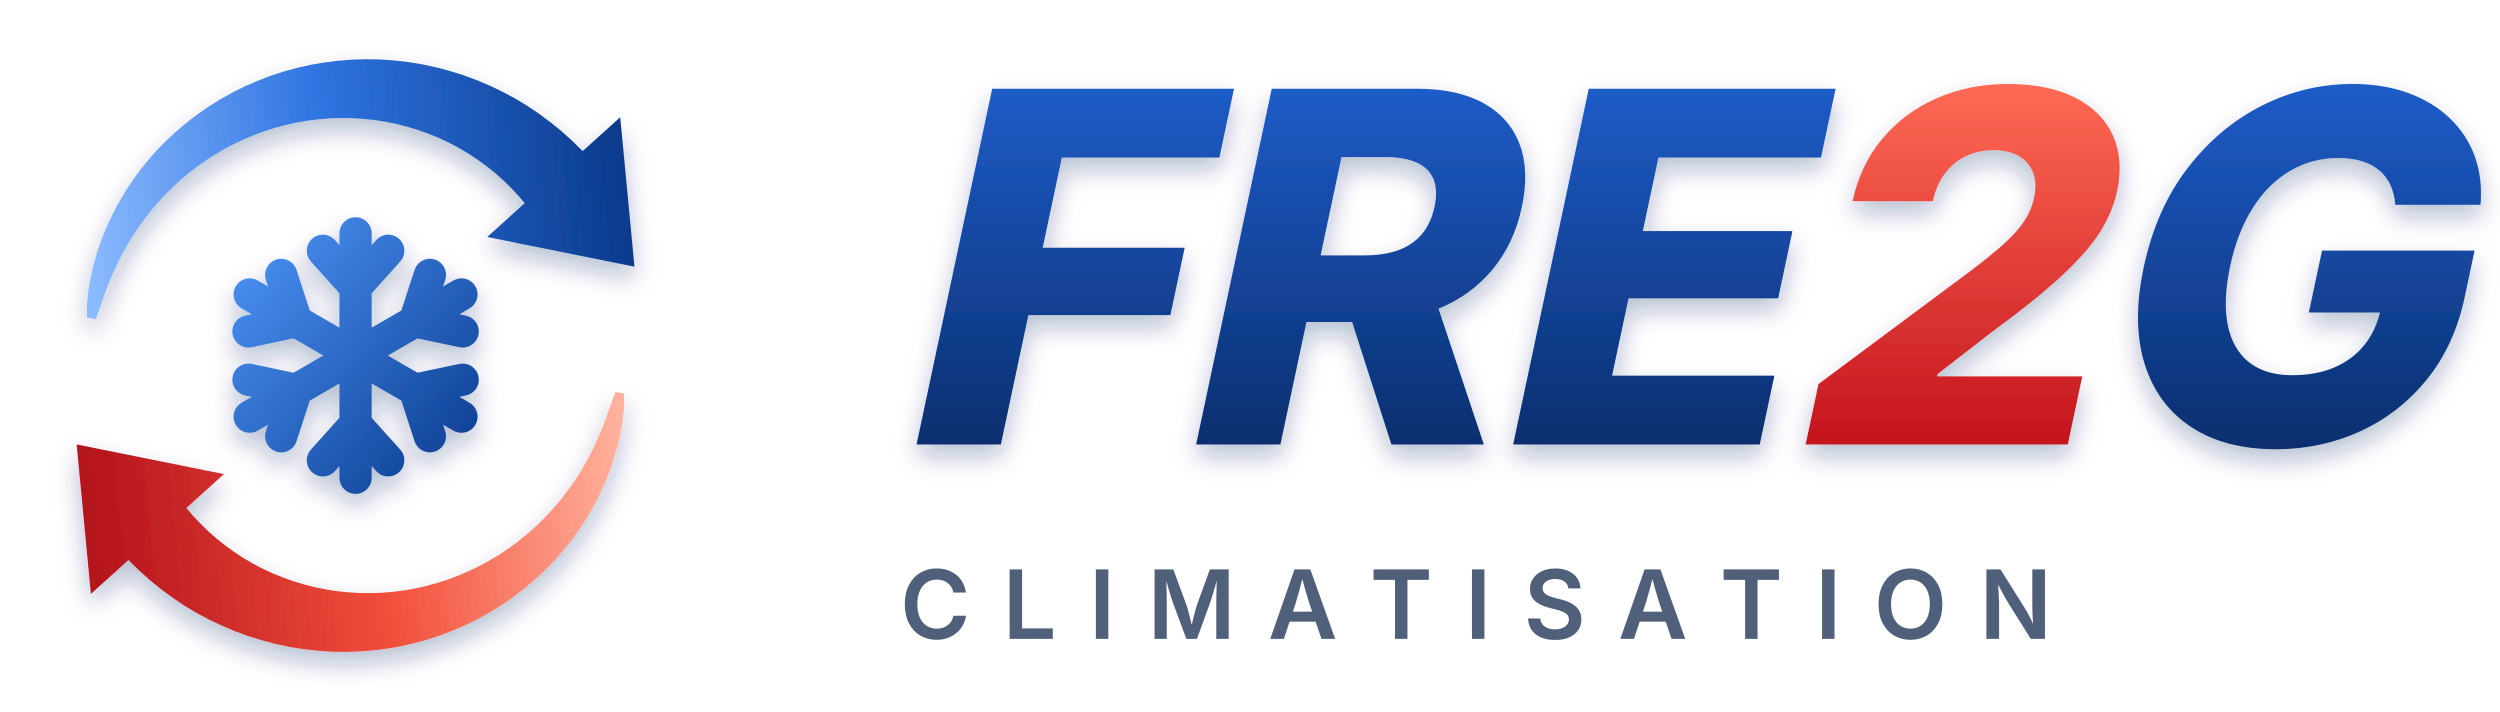
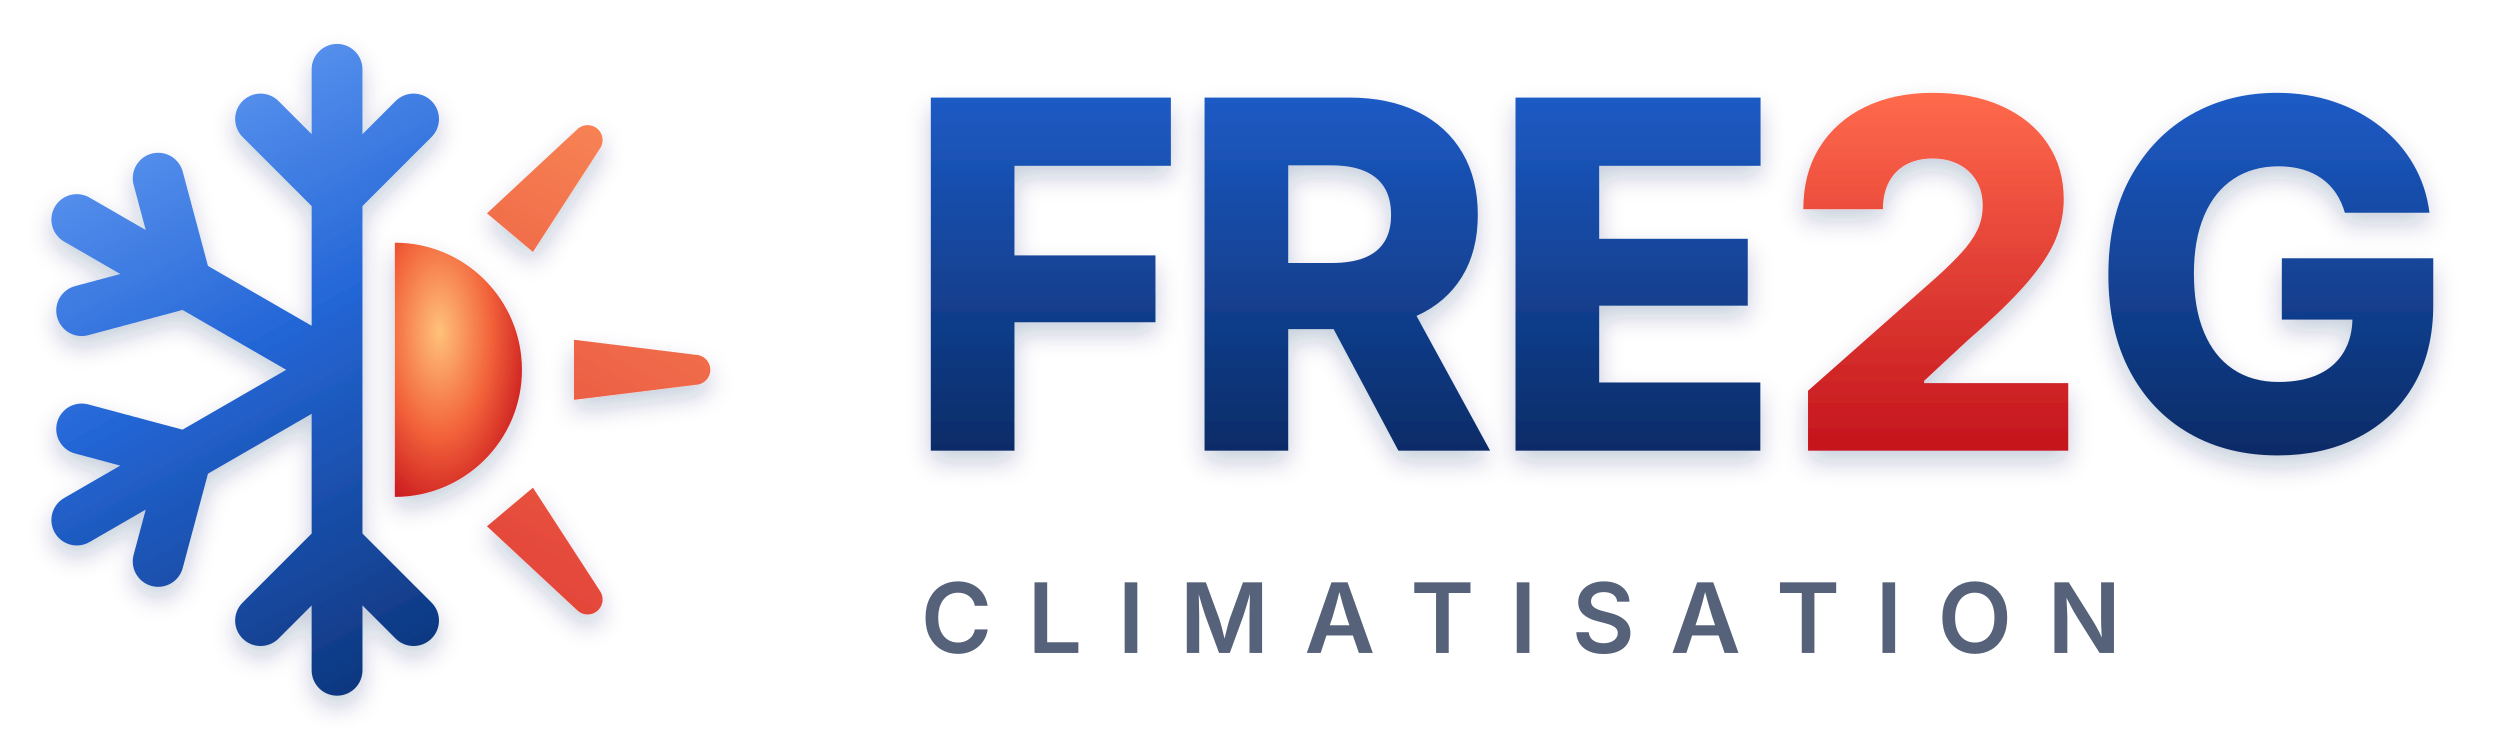
- <svg xmlns="http://www.w3.org/2000/svg" viewBox="0 0 225 64" width="675" height="192">
+ <svg xmlns="http://www.w3.org/2000/svg" viewBox="0 0 216 64" width="649" height="192">
  <defs>
-     <linearGradient id="mb" gradientUnits="userSpaceOnUse" x1="8.2" y1="28.7" x2="57.1" y2="24.0">
-       <stop offset="0" stop-color="#8CBBFF" />
-       <stop offset=".45" stop-color="#2F74E0" />
-       <stop offset="1" stop-color="#0A3A8C" />
+     <linearGradient id="mb" gradientUnits="userSpaceOnUse" x1="0" y1="0" x2="35.2" y2="64">
+       <stop offset="0" stop-color="#7FB2FF" />
+       <stop offset=".5" stop-color="#2466D6" />
+       <stop offset="1" stop-color="#0A2E6E" />
    </linearGradient>
-     <linearGradient id="mr" gradientUnits="userSpaceOnUse" x1="55.8" y1="35.3" x2="6.9" y2="40.0">
-       <stop offset="0" stop-color="#FFB39E" />
-       <stop offset=".45" stop-color="#F2503C" />
-       <stop offset="1" stop-color="#B3121C" />
-     </linearGradient>
-     <linearGradient id="mf" x1="0" y1="0" x2="1" y2="1">
-       <stop offset="0" stop-color="#4C92F5" />
-       <stop offset="1" stop-color="#0B3D91" />
+     <radialGradient id="ms" cx=".35" cy=".35" r=".75">
+       <stop offset="0" stop-color="#FFC27A" />
+       <stop offset=".55" stop-color="#F2623A" />
+       <stop offset="1" stop-color="#C8161E" />
+     </radialGradient>
+     <linearGradient id="mr" gradientUnits="userSpaceOnUse" x1="64" y1="0" x2="28.8" y2="64">
+       <stop offset="0" stop-color="#FF9B5E" />
+       <stop offset="1" stop-color="#D9252B" />
    </linearGradient>
    <linearGradient id="mw" x1="0" y1="0" x2="0" y2="1">
-       <stop offset="0" stop-color="#1E5CC8" />
-       <stop offset="1" stop-color="#0A2E6E" />
+       <stop offset="0" stop-color="#1D5BC6" />
+       <stop offset="1" stop-color="#0A2B66" />
    </linearGradient>
    <linearGradient id="mt" x1="0" y1="0" x2="0" y2="1">
-       <stop offset="0" stop-color="#FF6A55" />
+       <stop offset="0" stop-color="#FF6A4D" />
      <stop offset="1" stop-color="#C4141D" />
    </linearGradient>
-     <filter id="ms" x="-20%" y="-20%" width="140%" height="150%">
-       <feDropShadow dx="0" dy="1.1" stdDeviation="1.1" flood-color="#0B2A66" flood-opacity="0.28" />
+     <filter id="mf" x="-20%" y="-20%" width="140%" height="150%">
+       <feDropShadow dx="0" dy="1" stdDeviation="1" flood-color="#0B2A66" flood-opacity="0.22" />
    </filter>
  </defs>
-   <g filter="url(#ms)">
-     <path d="M7.84 28.60L7.82 27.43L7.94 26.26L8.13 25.10L8.39 23.95L8.71 22.81L9.09 21.68L9.53 20.57L10.03 19.49L10.58 18.42L11.19 17.38L11.84 16.37L12.55 15.39L13.31 14.44L14.11 13.53L14.96 12.66L15.86 11.83L16.79 11.04L17.77 10.29L18.78 9.59L19.82 8.94L20.90 8.34L22.01 7.78L23.15 7.29L24.31 6.84L25.49 6.45L26.70 6.12L27.92 5.84L29.15 5.63L30.40 5.47L31.65 5.37L32.91 5.33L34.18 5.35L35.44 5.44L36.70 5.58L37.95 5.78L39.20 6.05L40.43 6.37L41.65 6.75L42.85 7.19L44.03 7.69L45.19 8.24L46.33 8.85L47.43 9.51L48.50 10.23L49.54 11.00L50.55 11.82L51.51 12.69L52.44 13.60L55.82 10.55L57.10 24.00L43.85 21.33L47.23 18.28L46.60 17.55L45.93 16.84L45.23 16.16L44.50 15.52L43.73 14.91L42.93 14.33L42.11 13.79L41.26 13.29L40.38 12.83L39.49 12.41L38.57 12.04L37.63 11.70L36.67 11.41L35.71 11.16L34.72 10.96L33.73 10.80L32.73 10.70L31.72 10.63L30.71 10.62L29.69 10.65L28.68 10.73L27.67 10.86L26.66 11.03L25.66 11.26L24.67 11.53L23.69 11.84L22.72 12.21L21.77 12.62L20.83 13.07L19.92 13.57L19.02 14.11L18.15 14.70L17.31 15.32L16.49 15.99L15.70 16.69L14.95 17.44L14.22 18.22L13.53 19.03L12.88 19.88L12.26 20.76L11.68 21.67L11.14 22.60L10.64 23.57L10.18 24.56L9.76 25.57L9.37 26.60L9.01 27.65L8.63 28.72Z" fill="url(#mb)" />
-     <path d="M56.16 35.40L56.18 36.57L56.06 37.74L55.87 38.90L55.61 40.05L55.29 41.19L54.91 42.32L54.47 43.43L53.97 44.51L53.42 45.58L52.81 46.62L52.16 47.63L51.45 48.61L50.69 49.56L49.89 50.47L49.04 51.34L48.14 52.17L47.21 52.96L46.23 53.71L45.22 54.41L44.18 55.06L43.10 55.66L41.99 56.22L40.85 56.71L39.69 57.16L38.51 57.55L37.30 57.88L36.08 58.16L34.85 58.37L33.60 58.53L32.35 58.63L31.09 58.67L29.82 58.65L28.56 58.56L27.30 58.42L26.05 58.22L24.80 57.95L23.57 57.63L22.35 57.25L21.15 56.81L19.97 56.31L18.81 55.76L17.67 55.15L16.57 54.49L15.50 53.77L14.46 53.00L13.45 52.18L12.49 51.31L11.56 50.40L8.18 53.45L6.90 40.00L20.15 42.67L16.77 45.72L17.40 46.45L18.07 47.16L18.77 47.84L19.50 48.48L20.27 49.09L21.07 49.67L21.89 50.21L22.74 50.71L23.62 51.17L24.51 51.59L25.43 51.96L26.37 52.30L27.33 52.59L28.29 52.84L29.28 53.04L30.27 53.20L31.27 53.30L32.28 53.37L33.29 53.38L34.31 53.35L35.32 53.27L36.33 53.14L37.34 52.97L38.34 52.74L39.33 52.47L40.31 52.16L41.28 51.79L42.23 51.38L43.17 50.93L44.08 50.43L44.98 49.89L45.85 49.30L46.69 48.68L47.51 48.01L48.30 47.31L49.05 46.56L49.78 45.78L50.47 44.97L51.12 44.12L51.74 43.24L52.32 42.33L52.86 41.40L53.36 40.43L53.82 39.44L54.24 38.43L54.63 37.40L54.99 36.35L55.37 35.28Z" fill="url(#mr)" />
-     <path d="M32.00 32.00L32.00 21.00M32.00 25.84L29.06 22.57M32.00 25.84L34.94 22.57M32.00 32.00L32.00 43.00M32.00 38.16L34.94 41.43M32.00 38.16L29.06 41.43M32.00 32.00L41.53 26.50M37.33 28.92L38.69 24.74M37.33 28.92L41.64 29.83M32.00 32.00L22.47 37.50M26.67 35.08L25.31 39.26M26.67 35.08L22.36 34.17M32.00 32.00L41.53 37.50M37.33 35.08L41.64 34.17M37.33 35.08L38.69 39.26M32.00 32.00L22.47 26.50M26.67 28.92L22.36 29.83M26.67 28.92L25.31 24.74" stroke="url(#mf)" stroke-width="2.9" stroke-linecap="round" fill="none" />
+   <g filter="url(#mf)">
+     <path d="M29.00 32.00L29.00 6.00M29.00 16.92L22.38 10.30M29.00 16.92L35.62 10.30M29.00 32.00L6.48 19.00M15.94 24.46L6.90 26.88M15.94 24.46L13.52 15.42M29.00 32.00L6.48 45.00M15.94 39.54L13.52 48.58M15.94 39.54L6.90 37.12M29.00 32.00L29.00 58.00M29.00 47.08L35.62 53.70M29.00 47.08L22.38 53.70" stroke="url(#mb)" stroke-width="4.40" stroke-linecap="round" stroke-linejoin="round" fill="none" />
+     <path d="M34.00 21.00A11.00 11.00 0 0 1 34.00 43.00Z" fill="url(#ms)" />
+     <path d="M41.97 18.46L49.72 11.25A1.30 1.30 0 0 1 51.71 12.92L45.95 21.80ZM49.50 29.40L60.00 30.70A1.30 1.30 0 0 1 60.00 33.30L49.50 34.60ZM45.95 42.20L51.71 51.08A1.30 1.30 0 0 1 49.72 52.75L41.97 45.54Z" fill="url(#mr)" />
  </g>
-   <g filter="url(#ms)">
-     <path d="M82.492 40.0 89.296 7.988H111.06L109.745 14.176H95.565L93.839 22.297H106.622L105.334 28.355H92.551L90.076 40.0ZM107.652 40.0 114.456 7.988H127.562Q131.171 7.988 133.516 9.288Q135.861 10.588 136.761 12.973Q137.661 15.357 136.967 18.623Q136.269 21.91 134.334 24.241Q132.399 26.572 129.479 27.775Q126.559 28.979 122.885 28.979H114.528L115.802 22.984H122.784Q124.568 22.984 125.86 22.512Q127.153 22.039 127.971 21.072Q128.789 20.105 129.104 18.623Q129.424 17.119 129.021 16.131Q128.619 15.143 127.523 14.638Q126.428 14.133 124.644 14.133H120.734L115.236 40.0ZM125.226 40.0 120.537 25.369H128.658L133.541 40.0ZM136.185 40.0 142.989 7.988H165.204L163.889 14.176H149.258L147.851 20.793H161.322L160.034 26.852H146.564L145.084 33.812H159.693L158.378 40.0ZM204.817 40.43Q200.262 40.43 197.226 38.442Q194.189 36.455 193.026 32.781Q191.862 29.107 192.935 24.059Q194.05 18.816 196.885 15.132Q199.719 11.447 203.581 9.503Q207.443 7.559 211.718 7.559Q214.489 7.559 216.694 8.354Q218.899 9.148 220.447 10.609Q221.995 12.07 222.722 14.058Q223.449 16.045 223.243 18.43H215.573Q215.504 17.441 215.144 16.657Q214.785 15.873 214.128 15.325Q213.471 14.777 212.552 14.498Q211.634 14.219 210.431 14.219Q208.111 14.219 206.139 15.357Q204.168 16.496 202.77 18.677Q201.372 20.857 200.714 23.951Q200.052 27.066 200.499 29.258Q200.946 31.449 202.419 32.609Q203.891 33.77 206.297 33.77Q208.467 33.77 210.111 33.061Q211.755 32.352 212.809 31.03Q213.863 29.709 214.242 27.926L215.641 28.119H207.799L208.982 22.555H222.71L221.815 26.766Q220.906 31.041 218.451 34.103Q215.995 37.164 212.458 38.797Q208.92 40.43 204.817 40.43Z" fill="url(#mw)" />
-     <path d="M162.511 40.0 163.667 34.564 177.499 24.273Q179.086 23.07 180.238 22.05Q181.389 21.029 182.098 20.02Q182.807 19.01 183.067 17.785Q183.35 16.453 182.963 15.497Q182.575 14.541 181.664 14.025Q180.753 13.51 179.421 13.51Q178.068 13.51 176.944 14.047Q175.82 14.584 175.042 15.615Q174.264 16.646 173.954 18.107H166.735Q167.425 14.863 169.399 12.5Q171.373 10.137 174.289 8.848Q177.206 7.559 180.708 7.559Q184.317 7.559 186.734 8.772Q189.151 9.986 190.148 12.167Q191.146 14.348 190.538 17.205Q190.15 19.031 189.054 20.804Q187.957 22.576 185.611 24.768Q183.266 26.959 179.146 29.967L174.386 33.662L174.34 33.877H187.403L186.101 40.0Z" fill="url(#mt)" />
+   <g filter="url(#mf)">
+     <path d="M80.379 39.0V8.443H101.153V14.35H87.618V22.102H99.82V27.885H87.618V39.0ZM104.068 39.0V8.443H116.578Q120.023 8.443 122.525 9.684Q125.027 10.925 126.37 13.201Q127.713 15.478 127.713 18.595Q127.713 21.732 126.339 23.958Q124.965 26.183 122.422 27.331Q119.879 28.479 116.372 28.479H108.395V22.758H115.06Q116.762 22.758 117.9 22.307Q119.038 21.855 119.623 20.933Q120.207 20.01 120.207 18.595Q120.207 17.159 119.623 16.216Q119.038 15.272 117.89 14.791Q116.742 14.309 115.039 14.309H111.307V39.0ZM120.843 39.0 113.399 25.034H121.151L128.78 39.0ZM130.976 39.0V8.443H152.181V14.35H138.216V20.666H151.074V26.449H138.216V33.094H152.161V39.0ZM196.94 39.41Q192.592 39.41 189.29 37.513Q185.988 35.616 184.133 32.109Q182.277 28.603 182.277 23.783Q182.277 18.779 184.235 15.262Q186.194 11.745 189.485 9.889Q192.777 8.033 196.858 8.033Q199.503 8.033 201.769 8.792Q204.035 9.551 205.809 10.945Q207.583 12.34 208.68 14.237Q209.778 16.134 210.065 18.41H202.743Q202.477 17.467 201.974 16.718Q201.472 15.97 200.734 15.447Q199.995 14.924 199.062 14.657Q198.129 14.391 196.981 14.391Q194.766 14.391 193.115 15.478Q191.464 16.564 190.572 18.646Q189.68 20.728 189.68 23.681Q189.68 26.654 190.551 28.746Q191.423 30.838 193.064 31.945Q194.704 33.053 197.001 33.053Q199.072 33.053 200.498 32.376Q201.923 31.699 202.661 30.438Q203.4 29.177 203.4 27.475L204.774 27.659H197.288V22.348H210.393V26.367Q210.393 30.448 208.67 33.371Q206.947 36.293 203.902 37.852Q200.857 39.41 196.94 39.41Z" fill="url(#mw)" />
+     <path d="M156.288 39.0V33.812L167.403 23.988Q168.675 22.84 169.567 21.866Q170.459 20.892 170.931 19.928Q171.402 18.964 171.402 17.795Q171.402 16.523 170.838 15.611Q170.274 14.698 169.3 14.206Q168.326 13.714 167.055 13.714Q165.763 13.714 164.799 14.227Q163.835 14.739 163.302 15.724Q162.769 16.708 162.769 18.103H155.878Q155.878 15.006 157.283 12.75Q158.688 10.494 161.21 9.264Q163.732 8.033 167.075 8.033Q170.521 8.033 173.074 9.192Q175.627 10.351 177.021 12.432Q178.416 14.514 178.416 17.241Q178.416 18.984 177.729 20.676Q177.042 22.368 175.248 24.46Q173.453 26.552 170.131 29.423L166.337 32.95V33.155H178.806V39.0Z" fill="url(#mt)" />
  </g>
-   <path d="M84.296 57.584Q83.473 57.584 82.827 57.202Q82.18 56.82 81.806 56.102Q81.433 55.384 81.433 54.376Q81.433 53.364 81.808 52.644Q82.184 51.923 82.833 51.541Q83.482 51.159 84.296 51.159Q84.809 51.159 85.256 51.304Q85.703 51.449 86.054 51.728Q86.404 52.007 86.631 52.411Q86.858 52.814 86.933 53.326H85.804Q85.749 53.045 85.617 52.83Q85.485 52.616 85.287 52.467Q85.09 52.318 84.842 52.24Q84.595 52.163 84.313 52.163Q83.801 52.163 83.404 52.421Q83.007 52.679 82.783 53.173Q82.558 53.666 82.558 54.376Q82.558 55.094 82.785 55.585Q83.011 56.076 83.408 56.328Q83.805 56.58 84.309 56.58Q84.59 56.58 84.838 56.503Q85.086 56.425 85.285 56.276Q85.485 56.127 85.619 55.911Q85.754 55.694 85.804 55.417H86.938Q86.875 55.867 86.663 56.259Q86.451 56.652 86.106 56.95Q85.762 57.248 85.306 57.416Q84.851 57.584 84.296 57.584ZM90.867 57.5V51.243H91.988V56.555H94.751V57.5ZM99.75 51.243V57.5H98.629V51.243ZM103.91 57.5V51.243H105.598L106.787 54.472Q106.85 54.653 106.927 54.936Q107.005 55.22 107.087 55.547Q107.169 55.875 107.242 56.188Q107.316 56.501 107.366 56.74H107.139Q107.19 56.505 107.263 56.196Q107.337 55.888 107.419 55.558Q107.5 55.228 107.578 54.943Q107.656 54.657 107.715 54.472L108.89 51.243H110.583V57.5H109.466V54.342Q109.466 54.141 109.47 53.855Q109.474 53.57 109.483 53.242Q109.491 52.914 109.499 52.581Q109.508 52.247 109.508 51.944H109.588Q109.504 52.276 109.405 52.623Q109.306 52.969 109.21 53.294Q109.113 53.62 109.027 53.893Q108.941 54.166 108.878 54.342L107.723 57.5H106.77L105.598 54.342Q105.535 54.166 105.449 53.899Q105.363 53.633 105.264 53.309Q105.166 52.986 105.067 52.635Q104.968 52.285 104.872 51.944H104.964Q104.968 52.226 104.977 52.555Q104.985 52.885 104.991 53.217Q104.998 53.549 105.004 53.84Q105.01 54.132 105.01 54.342V57.5ZM114.323 57.5 116.506 51.243H117.93L120.164 57.5H118.933L117.821 54.25Q117.657 53.746 117.48 53.11Q117.304 52.474 117.09 51.663H117.325Q117.115 52.482 116.945 53.122Q116.775 53.763 116.624 54.25L115.549 57.5ZM115.595 55.95V55.048H118.891V55.95ZM123.618 52.188V51.243H128.598V52.188H126.671V57.5H125.55V52.188ZM133.598 51.243V57.5H132.477V51.243ZM139.954 57.597Q139.227 57.597 138.692 57.37Q138.157 57.143 137.854 56.711Q137.552 56.278 137.527 55.661H138.631Q138.66 55.988 138.837 56.207Q139.013 56.425 139.303 56.532Q139.593 56.639 139.945 56.639Q140.315 56.639 140.598 56.526Q140.882 56.412 141.041 56.209Q141.201 56.005 141.201 55.736Q141.201 55.493 141.06 55.333Q140.92 55.174 140.666 55.062Q140.412 54.951 140.071 54.867L139.362 54.682Q138.576 54.481 138.138 54.073Q137.699 53.666 137.699 53.003Q137.699 52.448 137.997 52.033Q138.295 51.617 138.812 51.388Q139.328 51.159 139.983 51.159Q140.651 51.159 141.155 51.39Q141.659 51.621 141.942 52.028Q142.226 52.436 142.238 52.956H141.151Q141.109 52.553 140.792 52.333Q140.475 52.112 139.966 52.112Q139.614 52.112 139.36 52.219Q139.106 52.327 138.969 52.511Q138.833 52.696 138.833 52.935Q138.833 53.196 138.994 53.364Q139.156 53.532 139.402 53.633Q139.647 53.733 139.899 53.796L140.483 53.947Q140.831 54.031 141.159 54.17Q141.487 54.309 141.749 54.521Q142.011 54.733 142.167 55.035Q142.322 55.337 142.322 55.745Q142.322 56.295 142.041 56.713Q141.759 57.13 141.23 57.364Q140.701 57.597 139.954 57.597ZM145.831 57.5 148.015 51.243H149.438L151.672 57.5H150.442L149.329 54.25Q149.165 53.746 148.989 53.11Q148.813 52.474 148.598 51.663H148.833Q148.624 52.482 148.453 53.122Q148.283 53.763 148.132 54.25L147.057 57.5ZM147.103 55.95V55.048H150.4V55.95ZM155.126 52.188V51.243H160.107V52.188H158.179V57.5H157.058V52.188ZM165.106 51.243V57.5H163.985V51.243ZM171.945 57.584Q171.122 57.584 170.471 57.202Q169.82 56.82 169.445 56.102Q169.069 55.384 169.069 54.376Q169.069 53.364 169.445 52.644Q169.82 51.923 170.471 51.541Q171.122 51.159 171.945 51.159Q172.764 51.159 173.413 51.541Q174.062 51.923 174.437 52.644Q174.813 53.364 174.813 54.376Q174.813 55.384 174.437 56.104Q174.062 56.824 173.413 57.204Q172.764 57.584 171.945 57.584ZM171.945 56.58Q172.453 56.58 172.846 56.326Q173.239 56.072 173.461 55.579Q173.684 55.085 173.684 54.376Q173.684 53.658 173.461 53.164Q173.239 52.671 172.846 52.417Q172.453 52.163 171.945 52.163Q171.433 52.163 171.038 52.419Q170.643 52.675 170.419 53.169Q170.194 53.662 170.194 54.376Q170.194 55.085 170.419 55.577Q170.643 56.068 171.038 56.324Q171.433 56.58 171.945 56.58ZM178.776 57.5V51.243H180.044L182.206 54.691Q182.341 54.905 182.492 55.176Q182.643 55.447 182.807 55.78Q182.971 56.114 183.13 56.522H183.004Q182.975 56.169 182.952 55.797Q182.929 55.426 182.918 55.092Q182.908 54.758 182.908 54.527V51.243H184.046V57.5H182.773L180.821 54.397Q180.636 54.099 180.472 53.809Q180.308 53.519 180.119 53.154Q179.93 52.788 179.662 52.272H179.821Q179.846 52.73 179.867 53.139Q179.888 53.549 179.903 53.872Q179.918 54.195 179.918 54.393V57.5Z" fill="#51607A" />
+   <path d="M82.72 56.582Q81.916 56.582 81.284 56.209Q80.653 55.836 80.287 55.134Q79.922 54.433 79.922 53.448Q79.922 52.46 80.29 51.757Q80.657 51.053 81.29 50.68Q81.924 50.307 82.72 50.307Q83.22 50.307 83.657 50.448Q84.094 50.59 84.436 50.862Q84.779 51.135 85 51.529Q85.222 51.923 85.296 52.423H84.192Q84.139 52.148 84.01 51.939Q83.88 51.73 83.688 51.584Q83.495 51.439 83.253 51.363Q83.011 51.287 82.736 51.287Q82.236 51.287 81.848 51.539Q81.461 51.791 81.241 52.273Q81.022 52.755 81.022 53.448Q81.022 54.15 81.243 54.63Q81.465 55.11 81.852 55.356Q82.24 55.602 82.732 55.602Q83.007 55.602 83.249 55.526Q83.491 55.45 83.686 55.304Q83.88 55.159 84.012 54.948Q84.143 54.736 84.192 54.466H85.3Q85.238 54.904 85.031 55.288Q84.824 55.671 84.488 55.963Q84.151 56.254 83.706 56.418Q83.261 56.582 82.72 56.582ZM89.354 56.5V50.389H90.45V55.577H93.148V56.5ZM98.249 50.389V56.5H97.154V50.389ZM102.53 56.5V50.389H104.179L105.339 53.543Q105.401 53.719 105.477 53.996Q105.553 54.273 105.633 54.593Q105.713 54.913 105.784 55.218Q105.856 55.524 105.905 55.758H105.684Q105.733 55.528 105.805 55.226Q105.877 54.925 105.957 54.603Q106.037 54.281 106.112 54.002Q106.188 53.723 106.246 53.543L107.394 50.389H109.047V56.5H107.956V53.416Q107.956 53.219 107.96 52.94Q107.964 52.661 107.972 52.341Q107.981 52.021 107.989 51.695Q107.997 51.369 107.997 51.074H108.075Q107.993 51.398 107.897 51.736Q107.8 52.074 107.706 52.392Q107.612 52.71 107.527 52.977Q107.443 53.243 107.382 53.416L106.254 56.5H105.323L104.179 53.416Q104.117 53.243 104.033 52.983Q103.949 52.722 103.852 52.407Q103.756 52.091 103.66 51.748Q103.563 51.406 103.469 51.074H103.559Q103.563 51.348 103.571 51.67Q103.58 51.992 103.586 52.316Q103.592 52.64 103.598 52.925Q103.604 53.211 103.604 53.416V56.5ZM112.917 56.5 115.05 50.389H116.441L118.623 56.5H117.421L116.334 53.325Q116.174 52.833 116.002 52.212Q115.829 51.59 115.62 50.799H115.85Q115.645 51.599 115.479 52.224Q115.313 52.85 115.165 53.325L114.115 56.5ZM114.16 54.987V54.105H117.38V54.987ZM122.214 51.312V50.389H127.079V51.312H125.196V56.5H124.101V51.312ZM132.179 50.389V56.5H131.084V50.389ZM138.605 56.594Q137.895 56.594 137.372 56.373Q136.849 56.151 136.554 55.729Q136.259 55.306 136.234 54.704H137.313Q137.342 55.023 137.514 55.237Q137.686 55.45 137.969 55.555Q138.252 55.659 138.597 55.659Q138.958 55.659 139.234 55.548Q139.511 55.438 139.667 55.239Q139.823 55.04 139.823 54.777Q139.823 54.539 139.686 54.384Q139.548 54.228 139.3 54.119Q139.052 54.01 138.72 53.928L138.027 53.748Q137.26 53.551 136.831 53.153Q136.402 52.755 136.402 52.107Q136.402 51.566 136.694 51.16Q136.985 50.754 137.489 50.53Q137.994 50.307 138.634 50.307Q139.286 50.307 139.778 50.532Q140.27 50.758 140.547 51.156Q140.824 51.554 140.836 52.062H139.774Q139.733 51.668 139.423 51.453Q139.113 51.238 138.617 51.238Q138.273 51.238 138.025 51.342Q137.776 51.447 137.643 51.627Q137.51 51.808 137.51 52.042Q137.51 52.296 137.668 52.46Q137.826 52.624 138.066 52.722Q138.305 52.821 138.552 52.882L139.122 53.03Q139.462 53.112 139.782 53.247Q140.102 53.383 140.358 53.59Q140.615 53.797 140.766 54.092Q140.918 54.388 140.918 54.786Q140.918 55.323 140.643 55.731Q140.369 56.139 139.852 56.367Q139.335 56.594 138.605 56.594ZM144.563 56.5 146.696 50.389H148.086L150.268 56.5H149.066L147.979 53.325Q147.82 52.833 147.647 52.212Q147.475 51.59 147.266 50.799H147.496Q147.29 51.599 147.124 52.224Q146.958 52.85 146.811 53.325L145.761 56.5ZM145.806 54.987V54.105H149.025V54.987ZM153.86 51.312V50.389H158.724V51.312H156.841V56.5H155.746V51.312ZM163.825 50.389V56.5H162.73V50.389ZM170.722 56.582Q169.918 56.582 169.282 56.209Q168.647 55.836 168.28 55.134Q167.913 54.433 167.913 53.448Q167.913 52.46 168.28 51.757Q168.647 51.053 169.282 50.68Q169.918 50.307 170.722 50.307Q171.522 50.307 172.156 50.68Q172.789 51.053 173.156 51.757Q173.523 52.46 173.523 53.448Q173.523 54.433 173.156 55.136Q172.789 55.84 172.156 56.211Q171.522 56.582 170.722 56.582ZM170.722 55.602Q171.218 55.602 171.602 55.354Q171.985 55.105 172.203 54.624Q172.42 54.142 172.42 53.448Q172.42 52.747 172.203 52.265Q171.985 51.783 171.602 51.535Q171.218 51.287 170.722 51.287Q170.222 51.287 169.836 51.537Q169.451 51.787 169.231 52.269Q169.012 52.751 169.012 53.448Q169.012 54.142 169.231 54.621Q169.451 55.101 169.836 55.352Q170.222 55.602 170.722 55.602ZM177.611 56.5V50.389H178.85L180.962 53.756Q181.093 53.965 181.241 54.23Q181.389 54.494 181.549 54.82Q181.709 55.146 181.864 55.544H181.741Q181.713 55.2 181.69 54.837Q181.668 54.474 181.657 54.148Q181.647 53.822 181.647 53.596V50.389H182.759V56.5H181.516L179.609 53.469Q179.428 53.178 179.268 52.895Q179.108 52.612 178.924 52.255Q178.739 51.898 178.477 51.394H178.632Q178.657 51.841 178.678 52.241Q178.698 52.64 178.712 52.956Q178.727 53.272 178.727 53.465V56.5Z" fill="#56627A" />
</svg>
